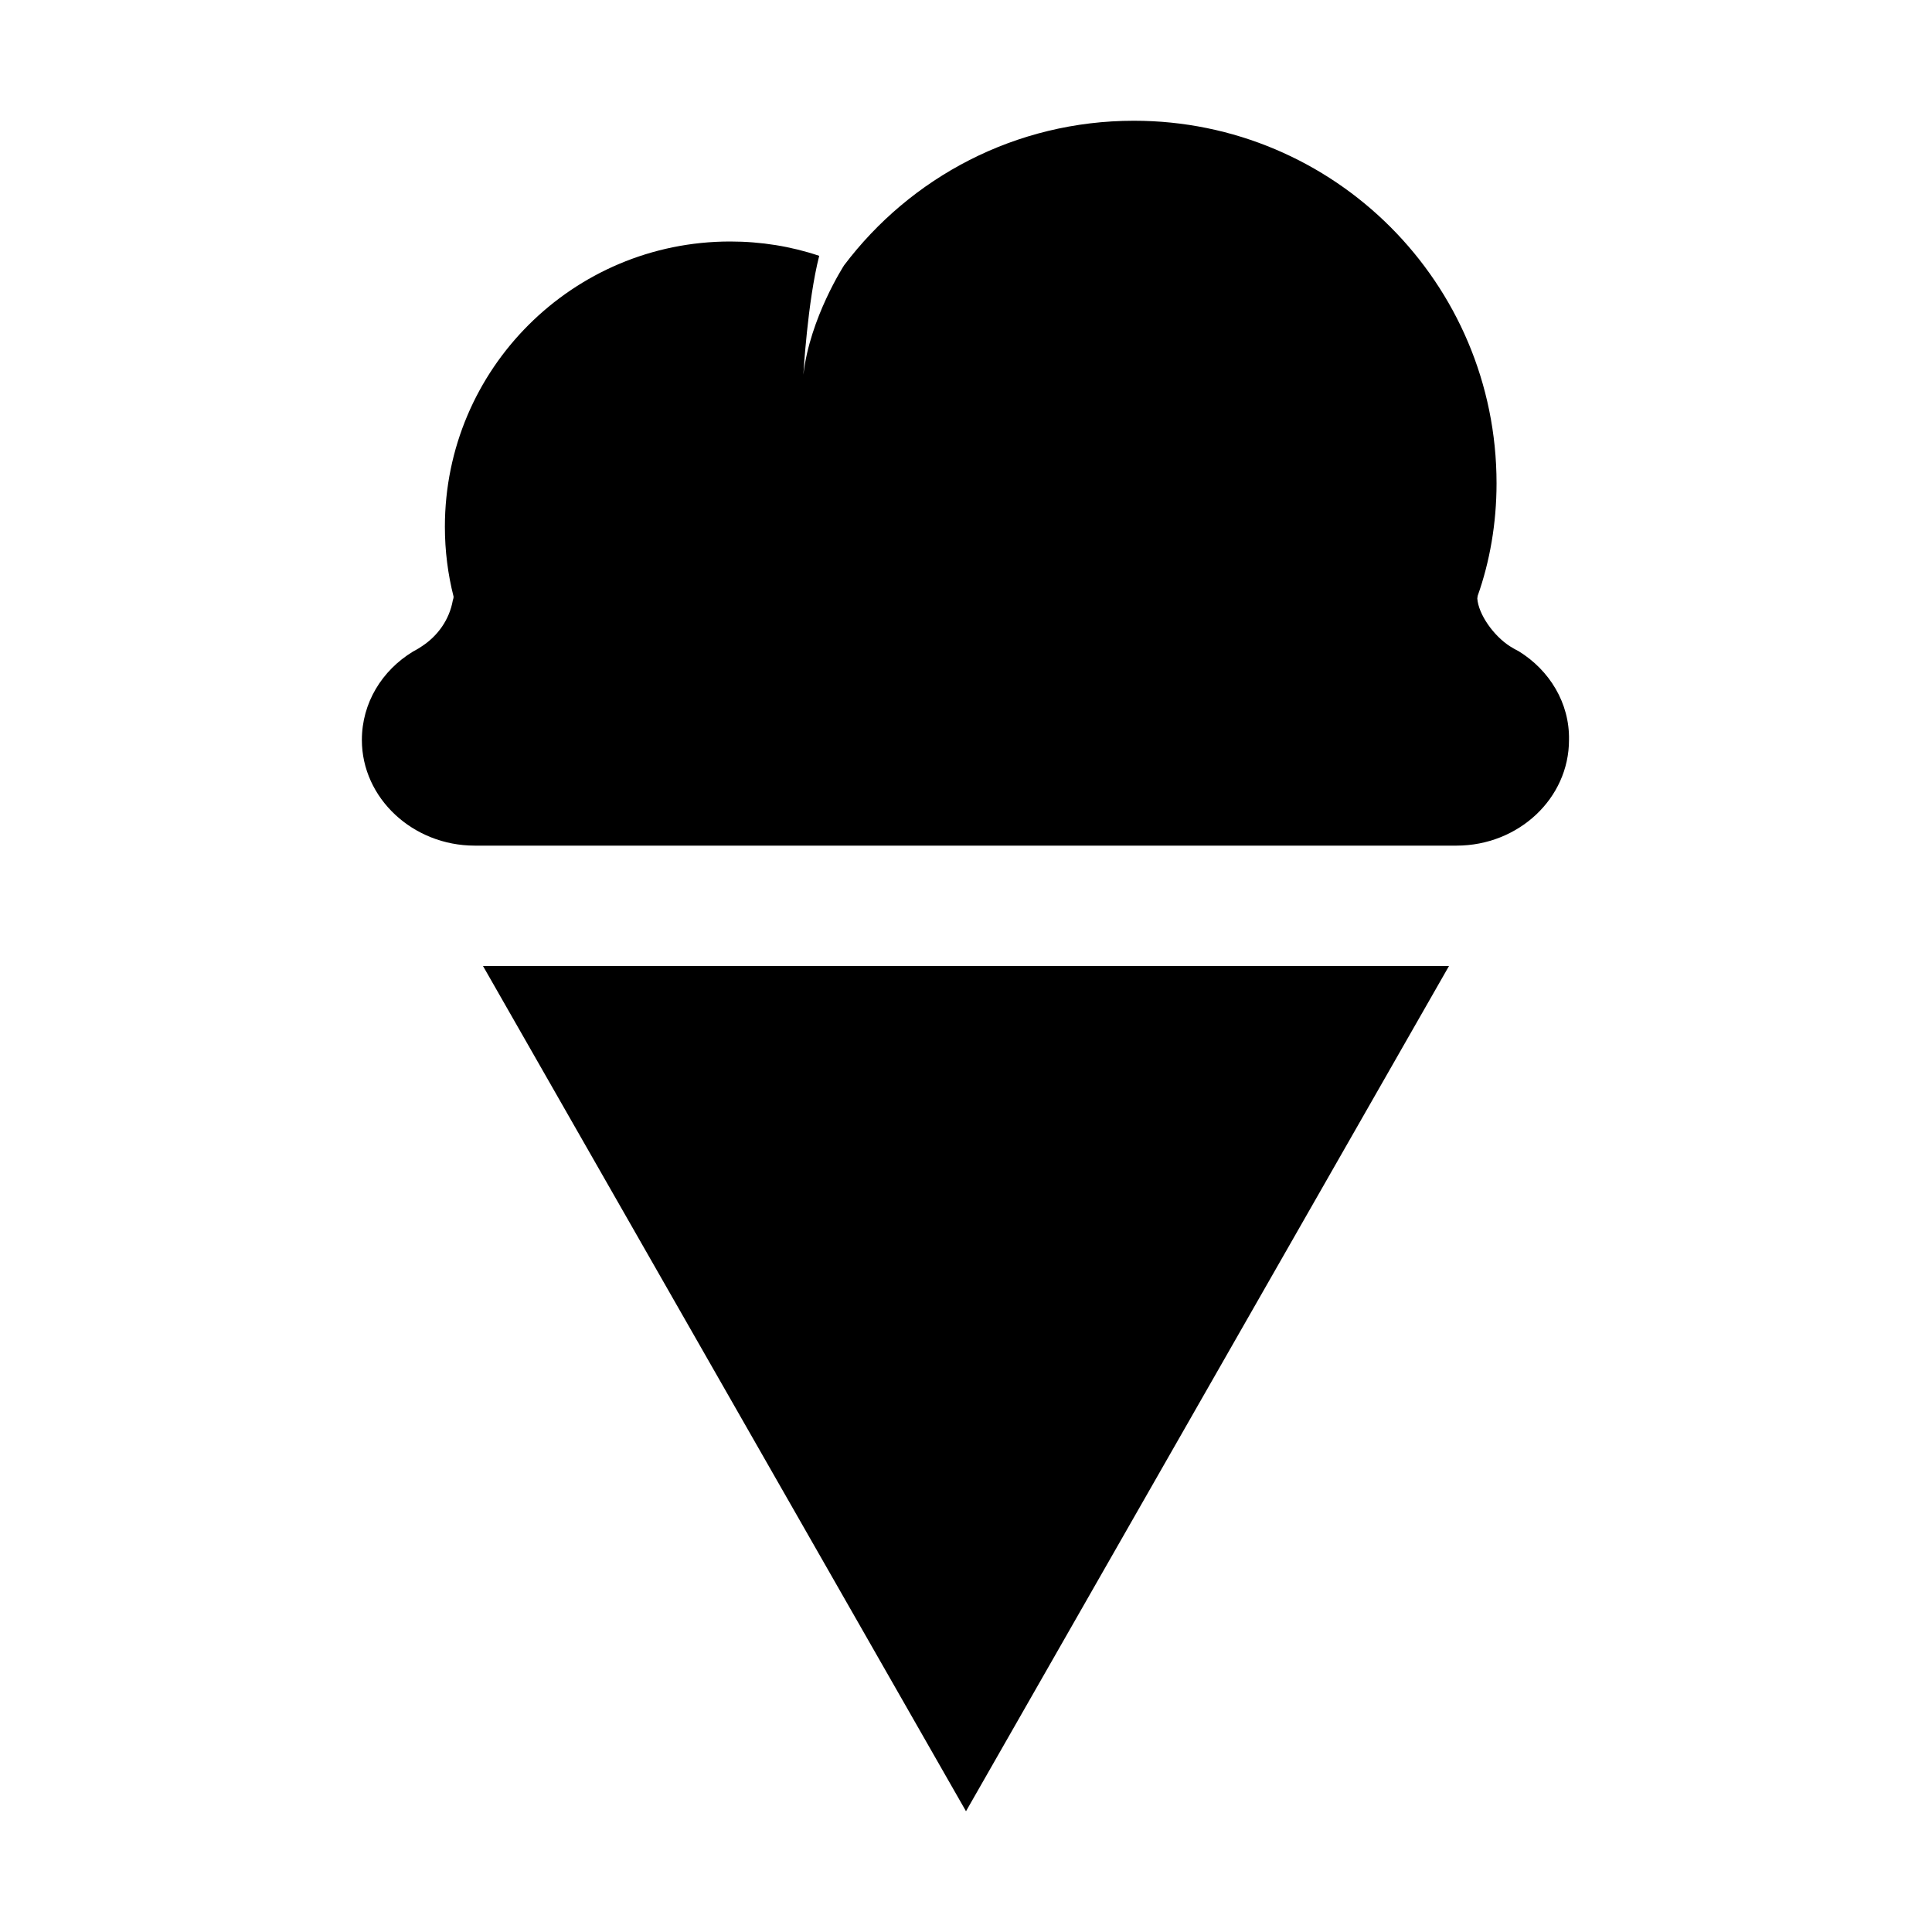
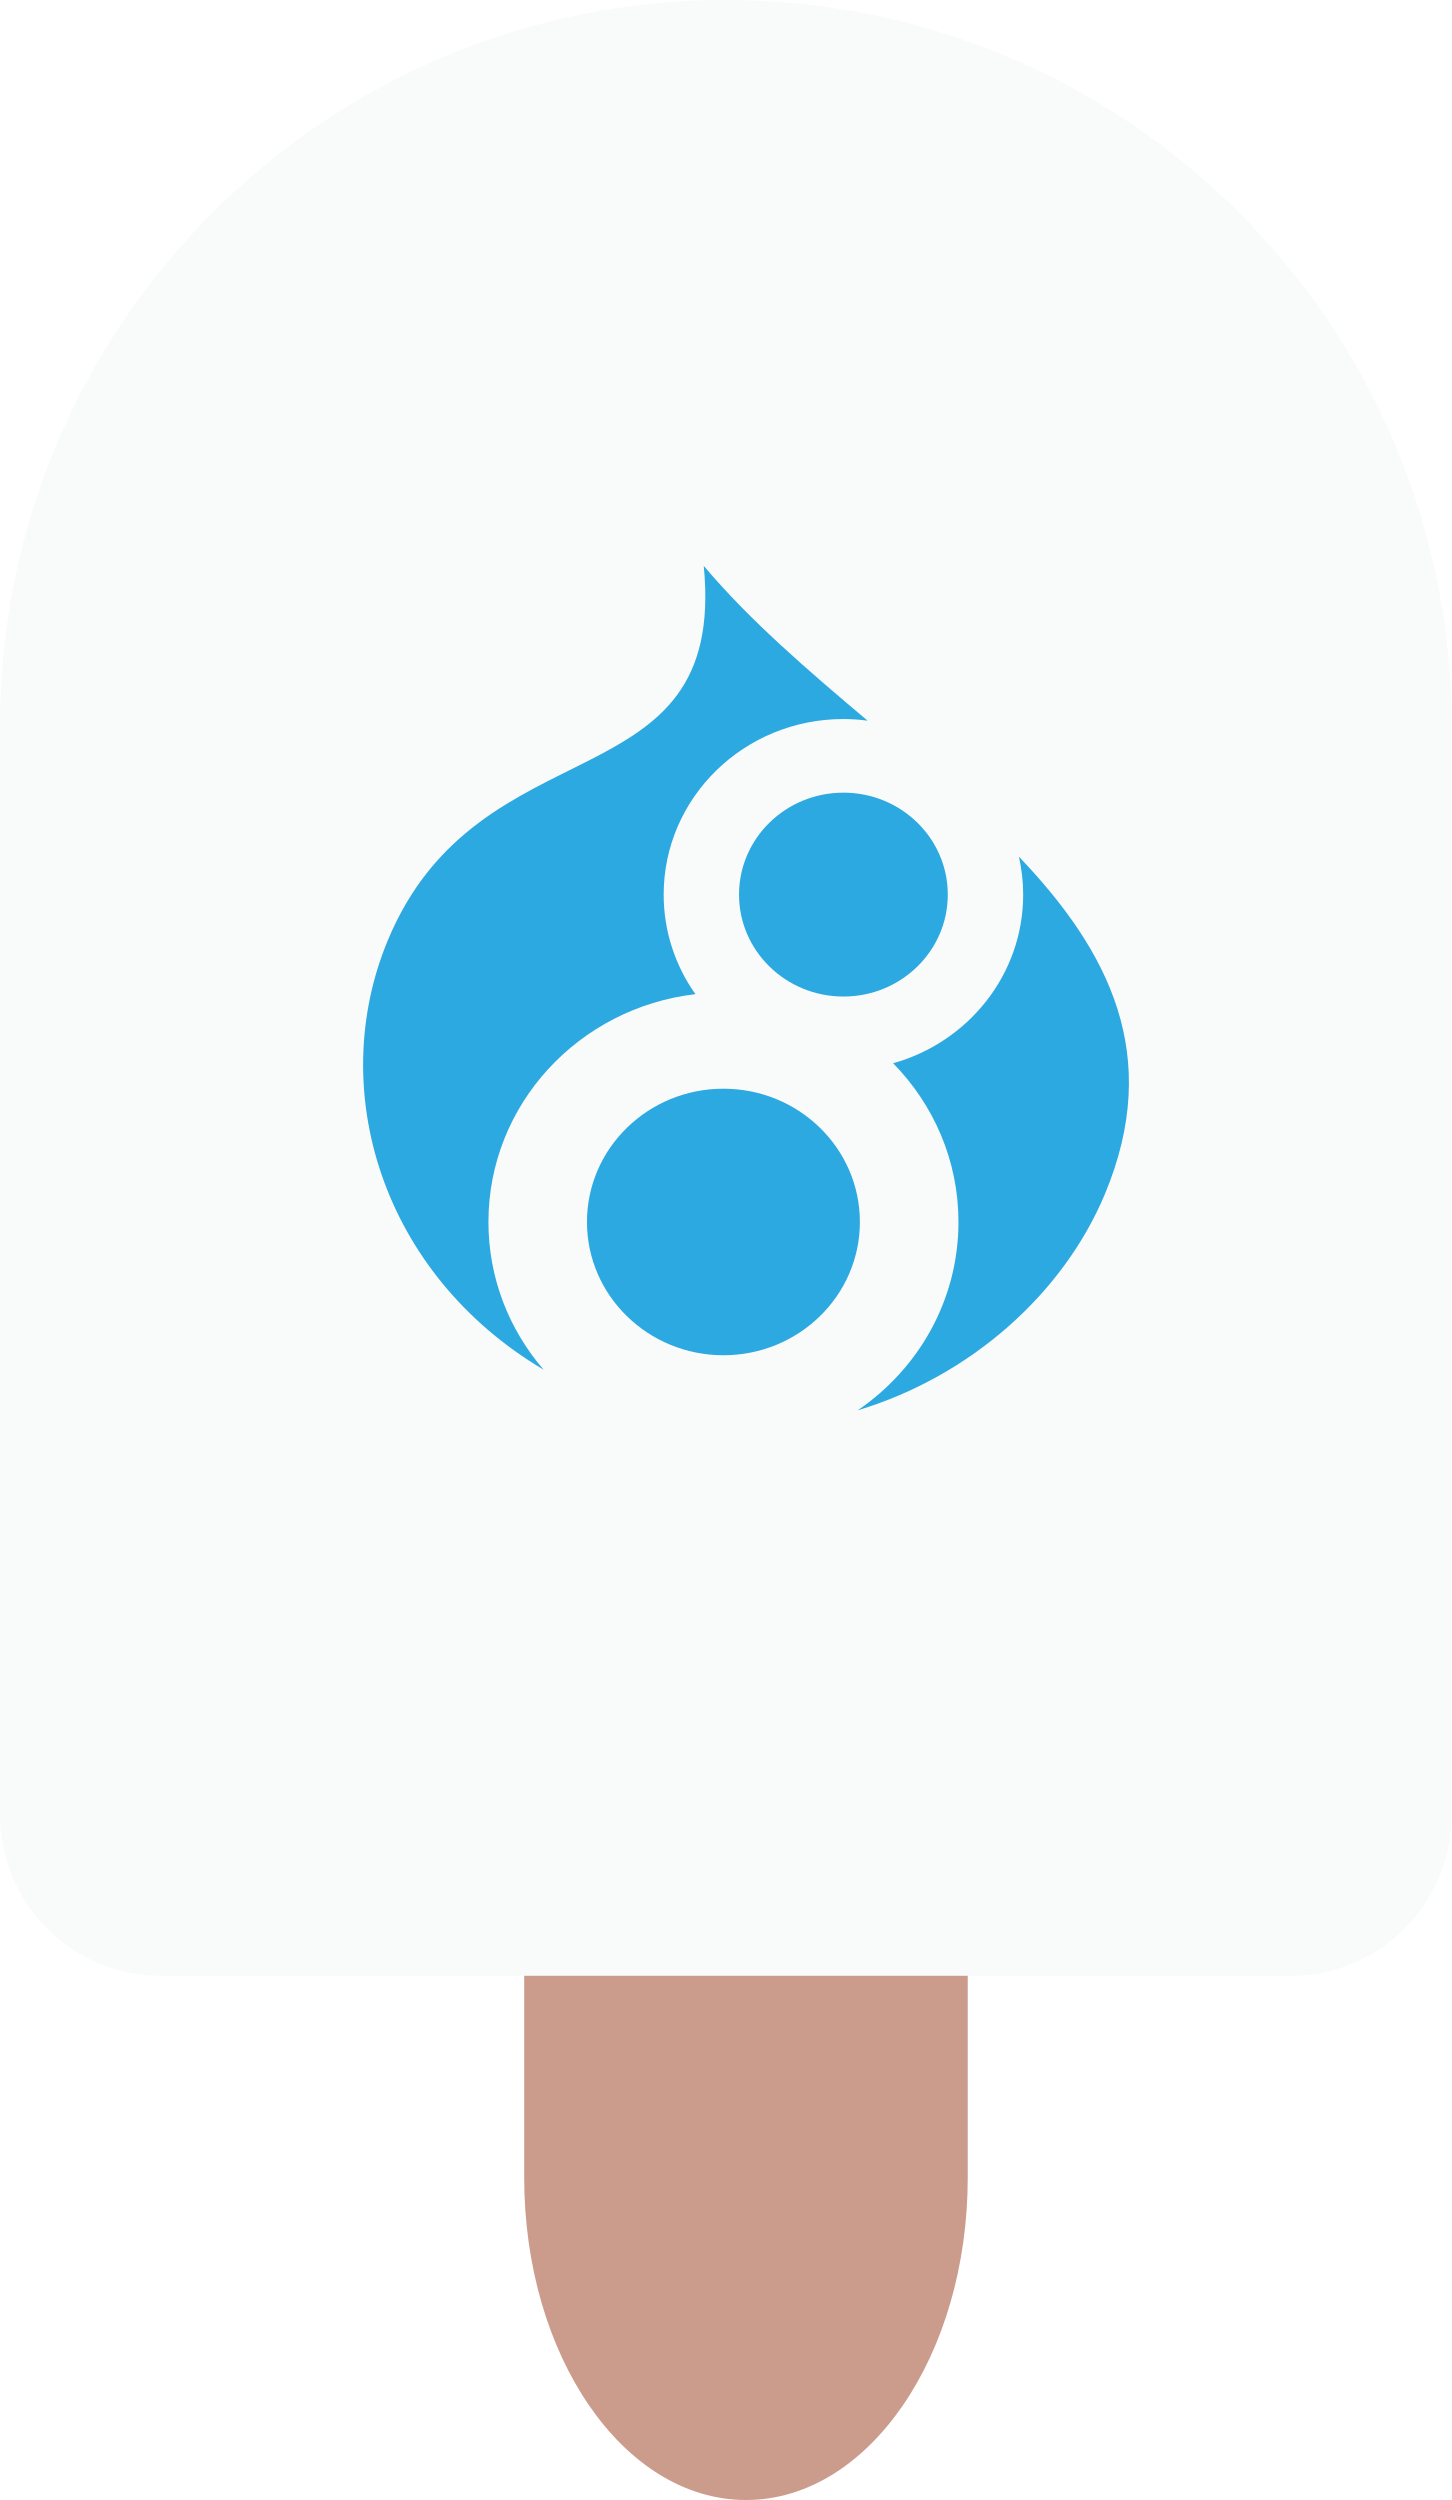
- <svg xmlns="http://www.w3.org/2000/svg" version="1.1" id="Layer_1" x="0px" y="0px" width="512px" height="512px" viewBox="0 0 512 512" style="enable-background:new 0 0 512 512;" xml:space="preserve">
-   <g>
-     <polygon points="128,256 256,480 384,256  " />
-     <g>
-       <path d="M402.5,172.6c-0.8-0.4-1.5-0.8-2.3-1.3c-4.4-2.8-8.4-8.5-8.7-12.7l0.1-0.7c3.2-9,5-19.2,5-29.8c0-53.1-43-96.1-96.1-96.1    c-31.4,0-59.2,15-76.8,38.3c0,0-9.1,14-10.8,29c0,0,1.1-19.4,4.2-31.5c-7.4-2.5-15.4-3.8-23.6-3.8c-41.7,0-75.6,33.8-75.6,75.6    c0,6.4,0.8,12.6,2.3,18.5c0,0.4-0.1,0.7-0.2,1c-0.9,5.1-4,9.5-8.4,12.3c-0.7,0.5-1.5,0.9-2.2,1.3c-8.2,5-13.5,13.6-13.5,23.4    c0,15.4,13.5,28,29.9,28h4.1h252h4.1c16.4,0,29.8-12.5,29.8-28C416,186.3,410.6,177.6,402.5,172.6z" fill="#000000" />
+ <svg xmlns="http://www.w3.org/2000/svg" width="36px" height="62px" viewBox="0 0 36 62" version="1.1">
+   <defs />
+   <g id="Page-1" stroke="none" stroke-width="1" fill="none" fill-rule="evenodd">
+     <g id="ice-copy-7">
+       <rect id="Rectangle-2" fill="#CB9B8C" x="13" y="36" width="11" height="26" rx="8" />
+       <path d="M36,18.005 C36,18.003 36,18.002 36,18 C36,8.059 27.941,0 18,0 C8.059,0 0,8.059 0,18 C0,18.002 2.23294161e-07,18.003 6.69853995e-07,18.005 C5.01484724e-07,18.007 0,18.008 0,18.01 L0,45.01 C0,47.21 1.786,49 3.99,49 L32.01,49 C34.215,49 36,47.213 36,45.01 L36,18.01 C36,18.008 36,18.007 36,18.005 Z" id="Oval-1" fill="#F9FAFA" />
+       <g id="D8-Copy-2" transform="translate(9, 14)" fill="#2BA9E0">
+         <path d="M8.941,13 C7.072,13 5.557,14.48 5.557,16.305 C5.557,18.13 7.072,19.61 8.941,19.61 C10.81,19.61 12.325,18.13 12.325,16.305 C12.325,14.48 10.81,13 8.941,13 L8.941,13 Z" id="Shape" />
+         <path d="M13.15,12.369 C14.152,13.392 14.77,14.777 14.77,16.305 C14.77,18.239 13.781,19.947 12.27,20.976 C15.062,20.135 17.371,18.086 18.405,15.604 C19.834,12.171 18.503,9.587 16.269,7.245 C16.337,7.548 16.375,7.862 16.375,8.186 C16.375,10.172 15.011,11.847 13.15,12.369 L13.15,12.369 Z" id="Shape" />
+         <path d="M9.328,8.186 C9.328,9.582 10.487,10.714 11.917,10.714 C13.347,10.714 14.505,9.582 14.505,8.186 C14.505,6.79 13.347,5.658 11.917,5.658 C10.487,5.658 9.328,6.79 9.328,8.186 L9.328,8.186 Z" id="Shape" />
+         <path d="M4.483,19.97 C3.628,18.98 3.113,17.702 3.113,16.305 C3.113,13.391 5.355,10.991 8.246,10.655 C7.75,9.953 7.459,9.103 7.459,8.186 C7.459,5.781 9.454,3.832 11.917,3.832 C12.12,3.832 12.32,3.847 12.516,3.873 C11.057,2.643 9.602,1.397 8.453,0.034 C9.04,6.002 2.887,3.834 0.612,9.334 C-0.914,13.024 0.462,17.586 4.483,19.97 L4.483,19.97 Z" id="Shape" />
+       </g>
    </g>
  </g>
</svg>
